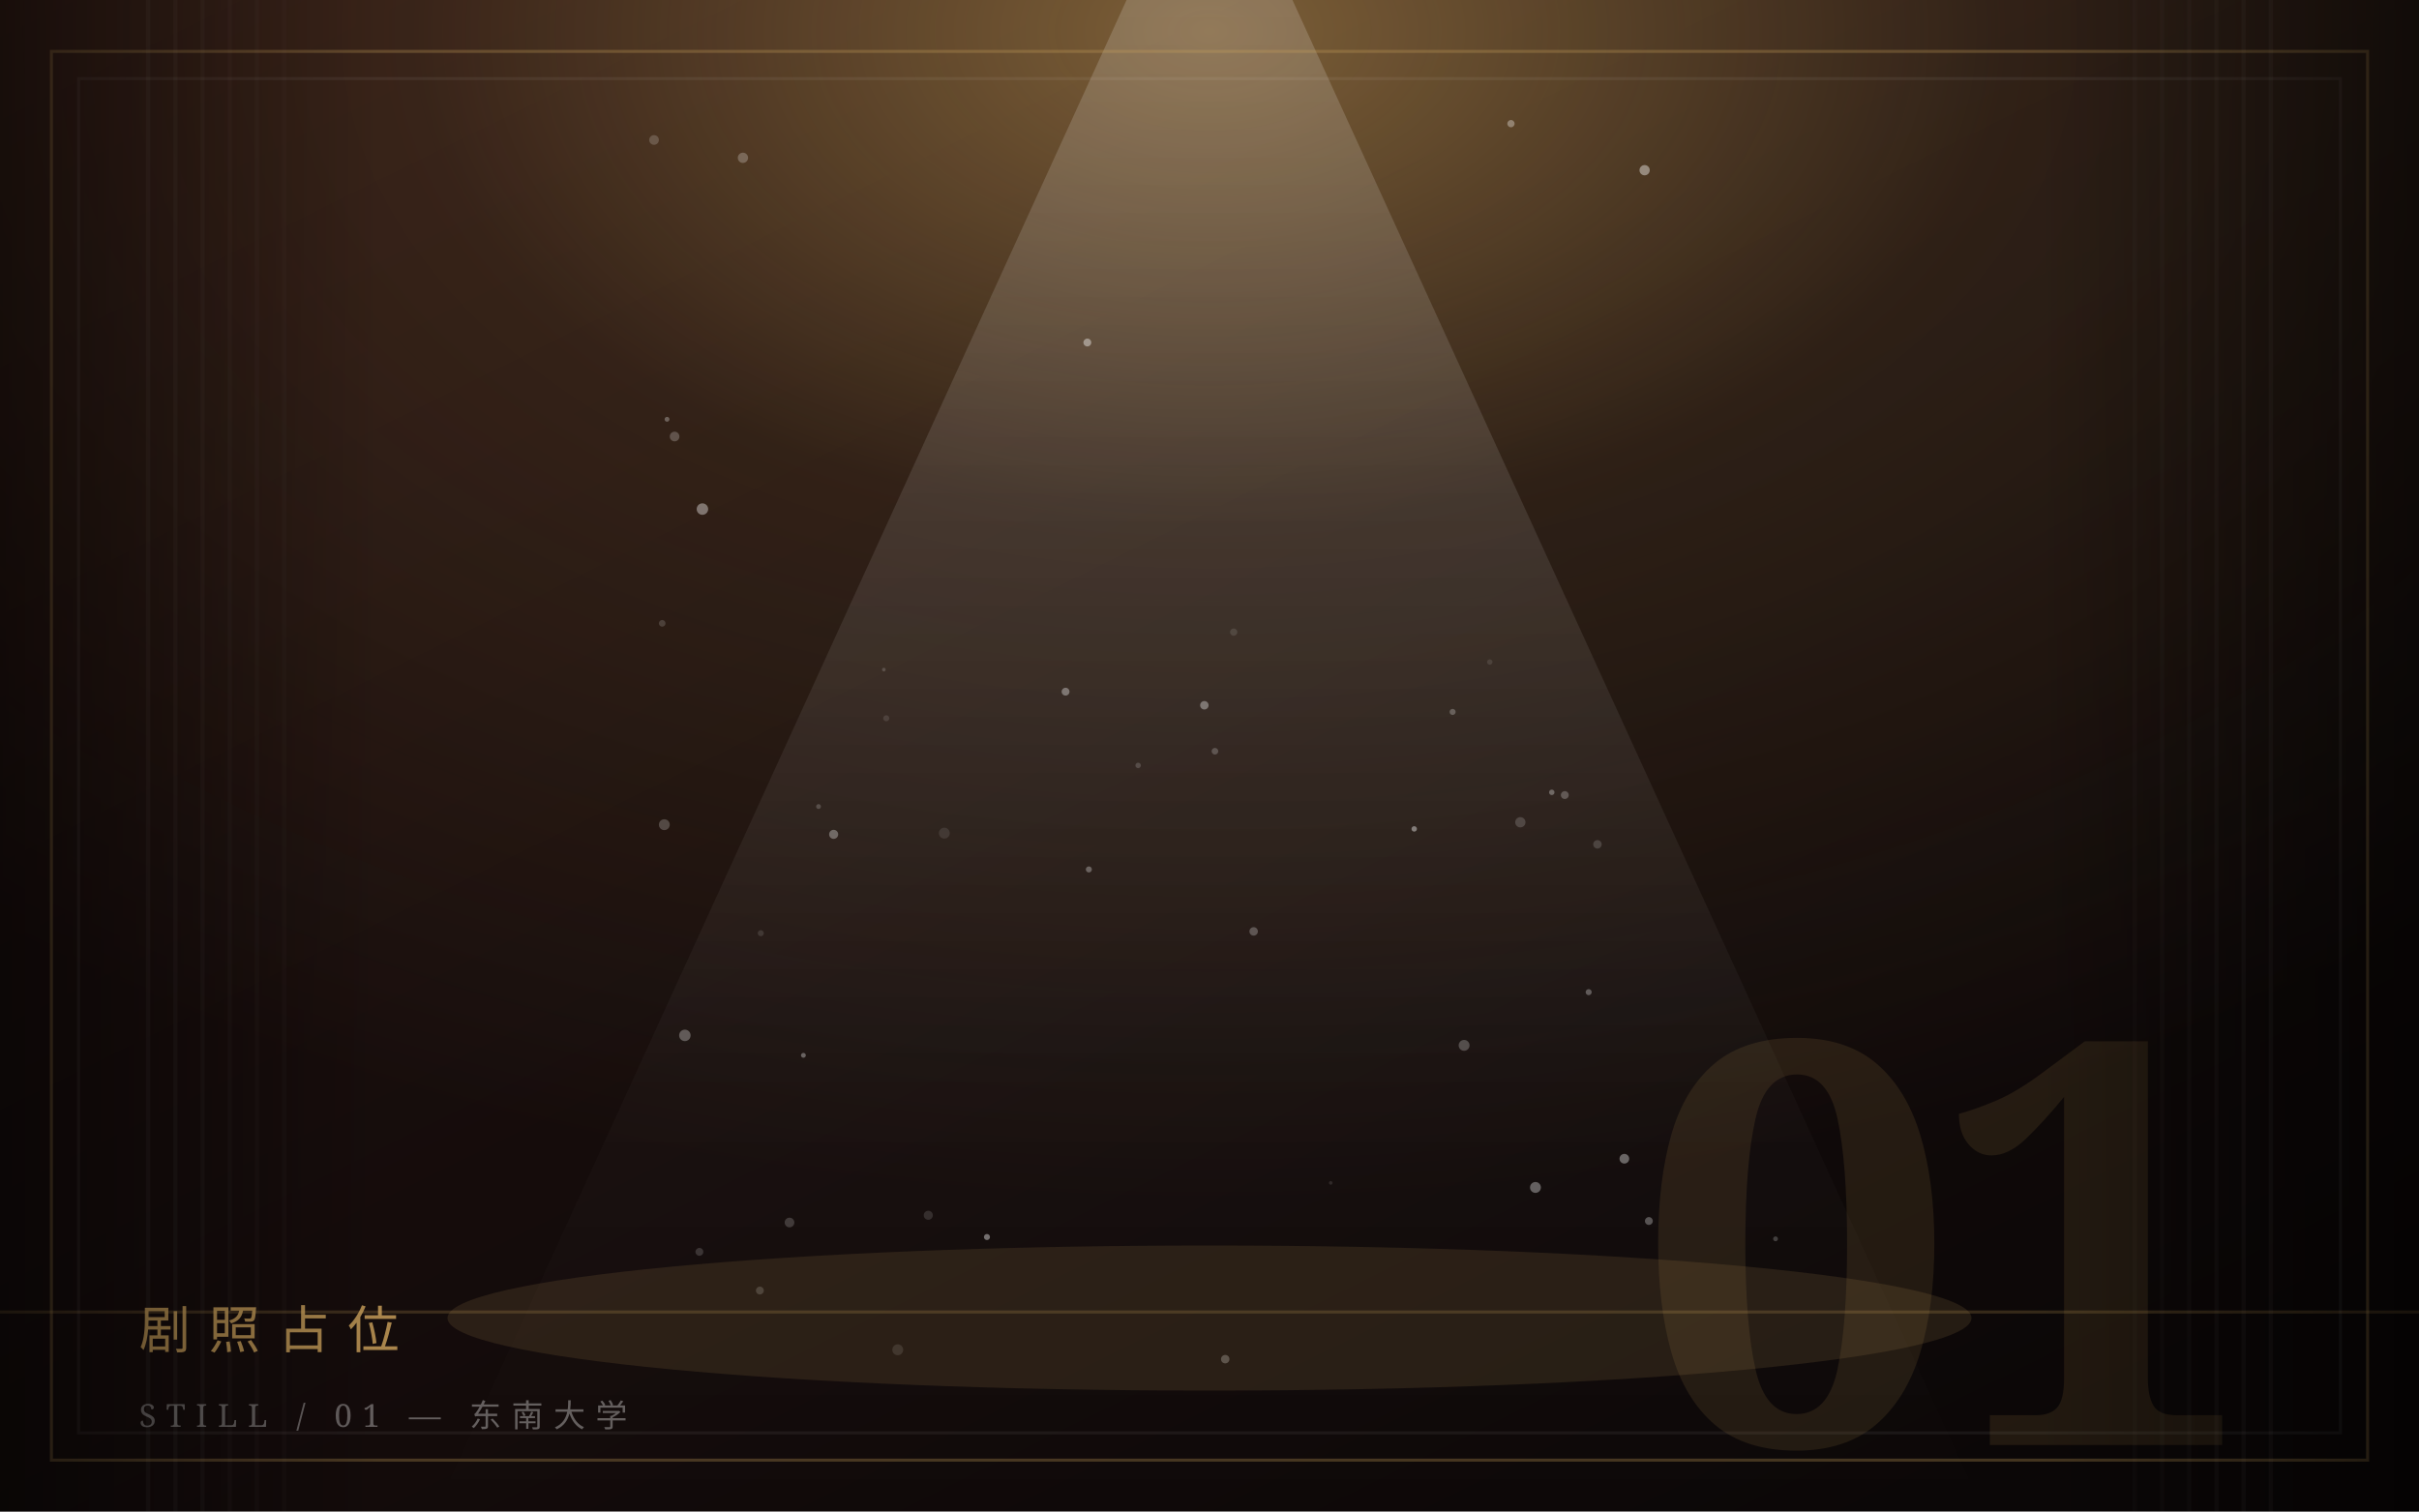
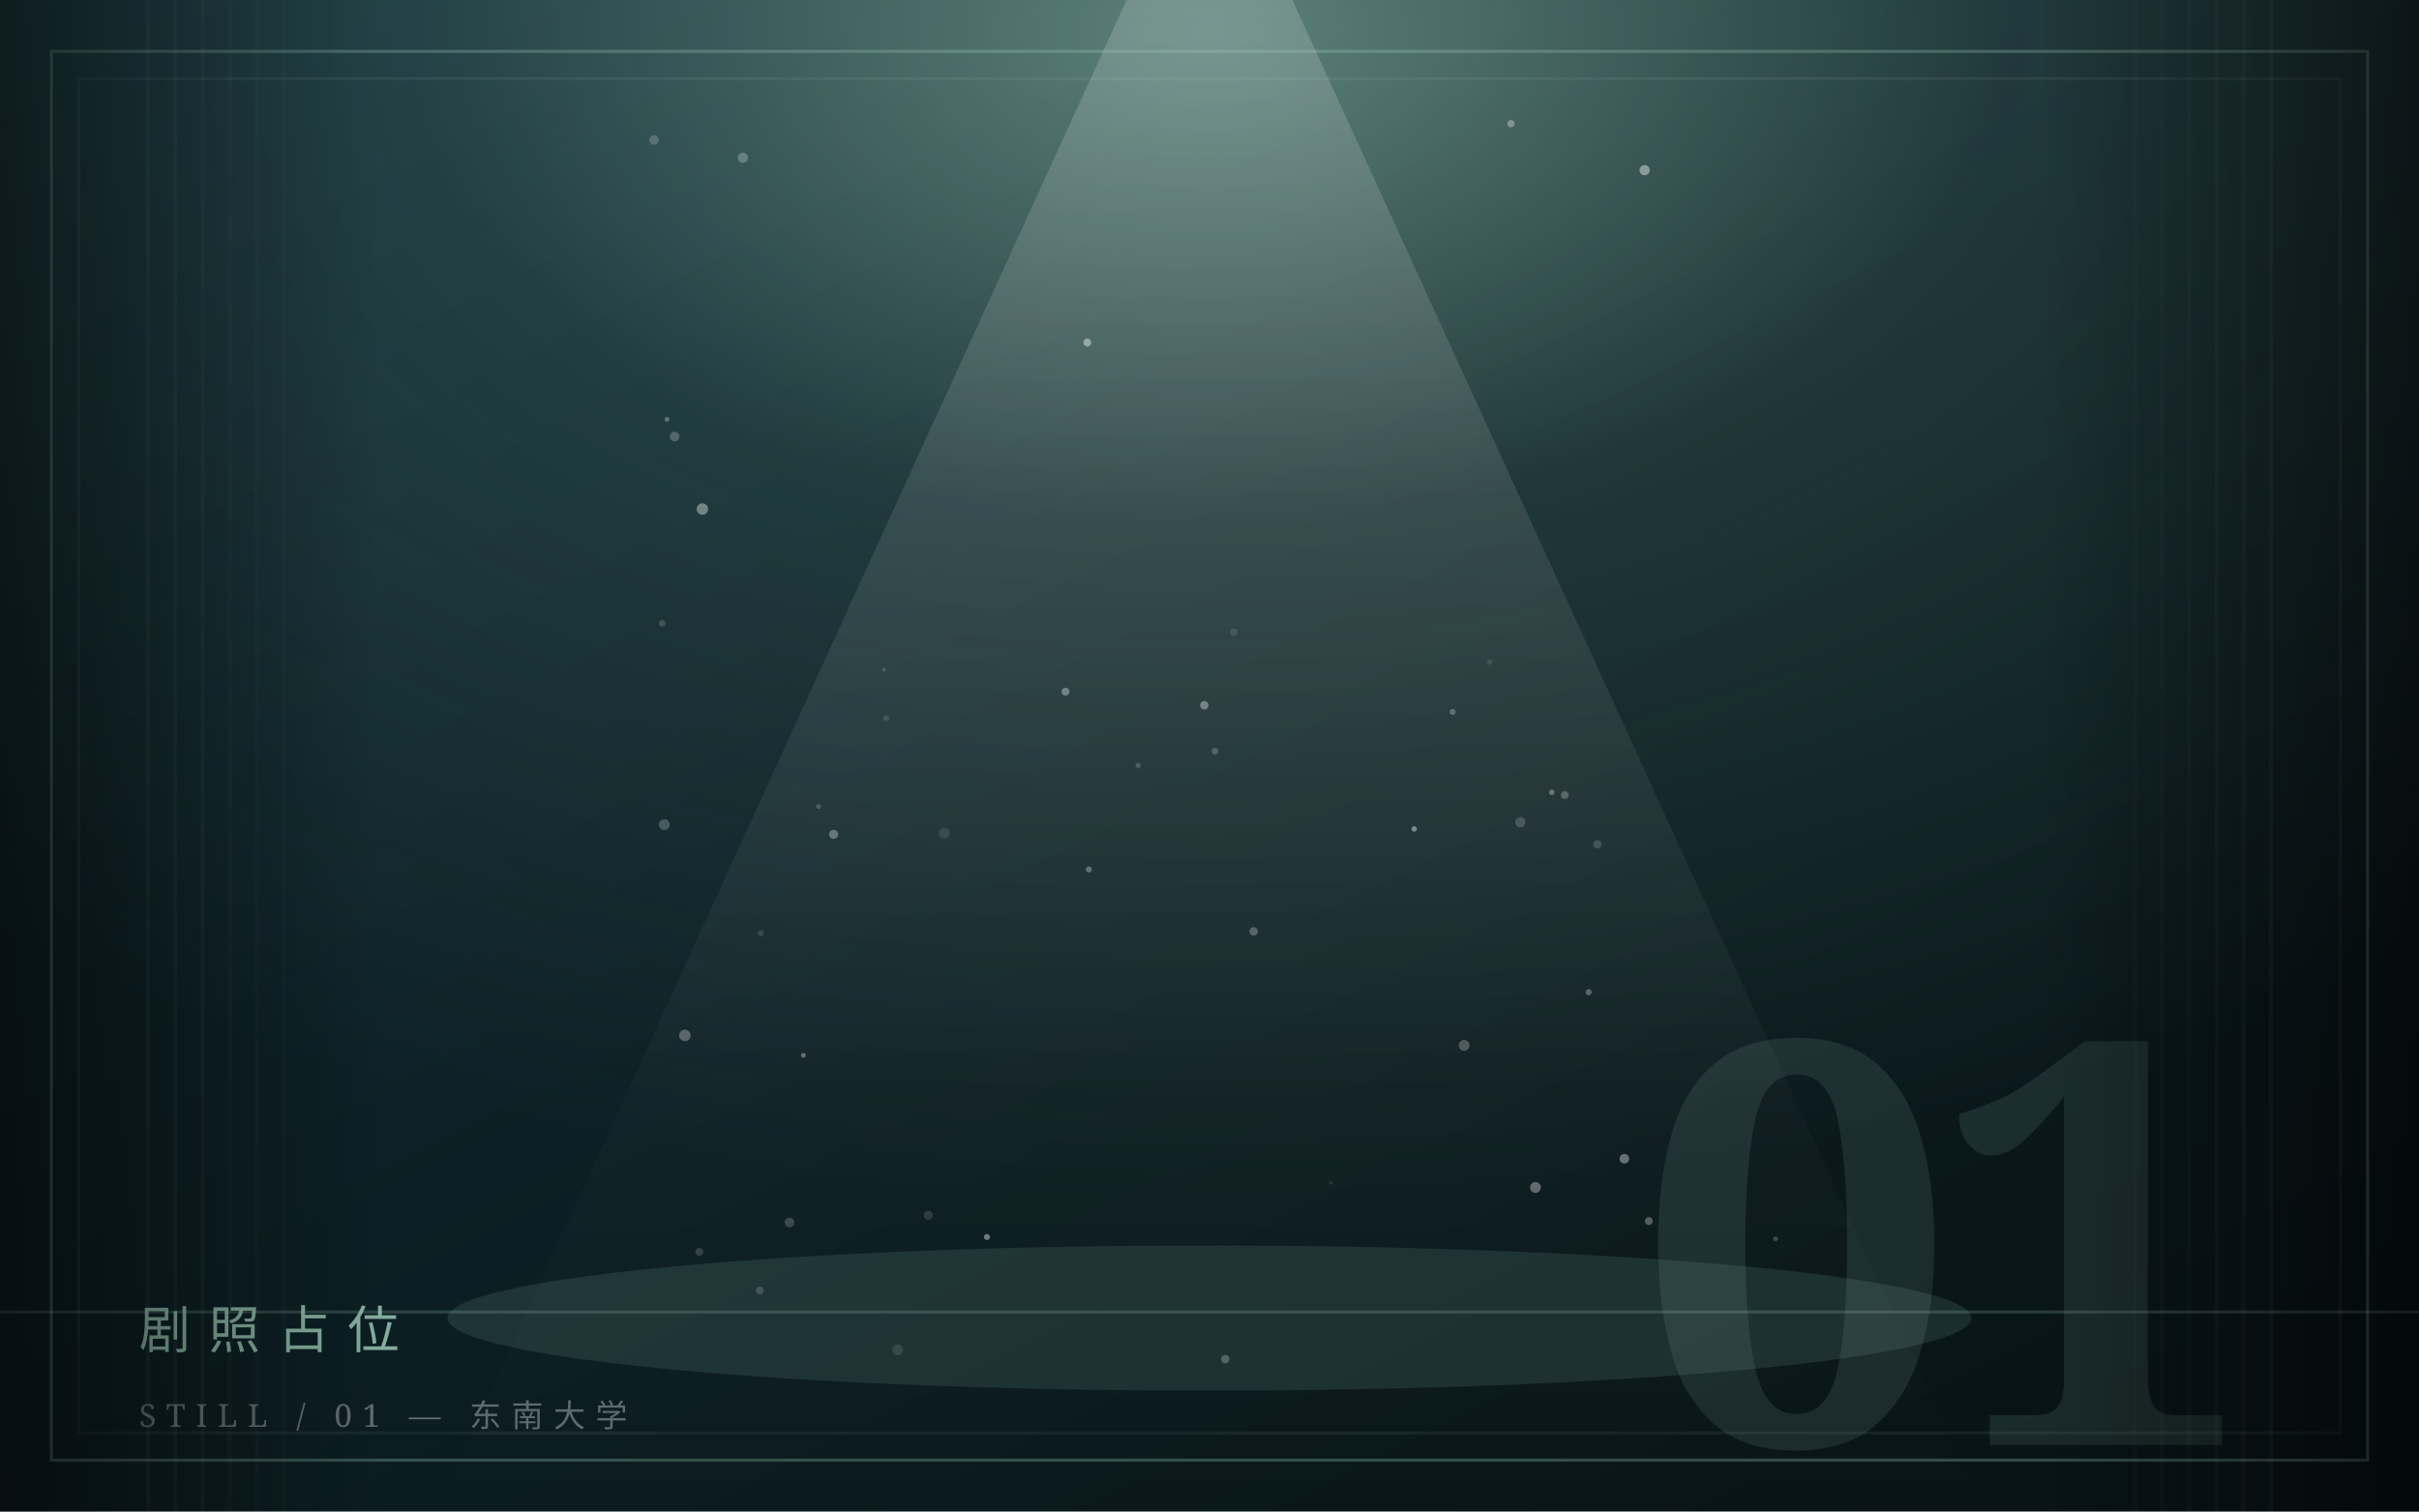
<svg xmlns="http://www.w3.org/2000/svg" viewBox="0 0 800 500" width="800" height="500" role="img" aria-label="东南大学剧照占位图">
  <defs>
    <linearGradient id="bg01" x1="0" y1="0" x2="0.8" y2="1">
-       <stop offset="0" stop-color="#261210" />
-       <stop offset="0.5" stop-color="#170d0c" />
-       <stop offset="1" stop-color="#0b0707" />
+       <stop offset="0" stop-color="#123039" />
+       <stop offset="0.5" stop-color="#0d2126" />
+       <stop offset="1" stop-color="#081417" />
    </linearGradient>
    <radialGradient id="spot01" cx="0.5" cy="0.02" r="0.78">
-       <stop offset="0" stop-color="#c9a05a" stop-opacity="0.55" />
-       <stop offset="0.42" stop-color="#c9a05a" stop-opacity="0.13" />
-       <stop offset="1" stop-color="#c9a05a" stop-opacity="0" />
+       <stop offset="0" stop-color="#9ecbb8" stop-opacity="0.55" />
+       <stop offset="0.42" stop-color="#9ecbb8" stop-opacity="0.13" />
+       <stop offset="1" stop-color="#9ecbb8" stop-opacity="0" />
    </radialGradient>
    <linearGradient id="cone01" x1="0" y1="0" x2="0" y2="1">
      <stop offset="0" stop-color="#ffffff" stop-opacity="0.20" />
      <stop offset="0.75" stop-color="#ffffff" stop-opacity="0.02" />
      <stop offset="1" stop-color="#ffffff" stop-opacity="0" />
    </linearGradient>
    <linearGradient id="veil01" x1="0" y1="0" x2="1" y2="0">
      <stop offset="0" stop-color="#000" stop-opacity="0.55" />
      <stop offset="0.16" stop-color="#000" stop-opacity="0" />
      <stop offset="0.84" stop-color="#000" stop-opacity="0" />
      <stop offset="1" stop-color="#000" stop-opacity="0.55" />
    </linearGradient>
  </defs>
  <rect width="800" height="500" fill="url(#bg01)" />
  <rect width="800" height="500" fill="url(#spot01)" />
  <polygon points="400,-60 656,500 144,500" fill="url(#cone01)" />
  <circle cx="261.1" cy="404.4" r="1.6" fill="#ffffff" opacity="0.18" />
  <circle cx="398.3" cy="233.3" r="1.4" fill="#ffffff" opacity="0.35" />
  <circle cx="245.7" cy="52.2" r="1.7" fill="#ffffff" opacity="0.24" />
  <circle cx="499.7" cy="40.9" r="1.2" fill="#ffffff" opacity="0.33" />
  <circle cx="296.9" cy="446.5" r="1.8" fill="#ffffff" opacity="0.11" />
  <circle cx="219.7" cy="272.8" r="1.8" fill="#ffffff" opacity="0.22" />
  <circle cx="292.3" cy="221.5" r="0.6" fill="#ffffff" opacity="0.17" />
  <circle cx="376.4" cy="253.2" r="0.9" fill="#ffffff" opacity="0.17" />
  <circle cx="293.1" cy="237.6" r="1.0" fill="#ffffff" opacity="0.11" />
  <circle cx="528.3" cy="279.3" r="1.4" fill="#ffffff" opacity="0.16" />
  <circle cx="587.2" cy="409.8" r="0.8" fill="#ffffff" opacity="0.21" />
  <circle cx="484.2" cy="345.8" r="1.8" fill="#ffffff" opacity="0.24" />
  <circle cx="525.4" cy="328.2" r="1.0" fill="#ffffff" opacity="0.29" />
  <circle cx="545.3" cy="403.9" r="1.3" fill="#ffffff" opacity="0.29" />
  <circle cx="223.1" cy="144.4" r="1.6" fill="#ffffff" opacity="0.23" />
  <circle cx="275.7" cy="276.0" r="1.5" fill="#ffffff" opacity="0.32" />
  <circle cx="352.4" cy="228.8" r="1.3" fill="#ffffff" opacity="0.35" />
  <circle cx="408.0" cy="209.1" r="1.2" fill="#ffffff" opacity="0.11" />
  <circle cx="226.5" cy="342.5" r="1.9" fill="#ffffff" opacity="0.29" />
  <circle cx="359.6" cy="113.3" r="1.3" fill="#ffffff" opacity="0.41" />
  <circle cx="502.8" cy="272.0" r="1.7" fill="#ffffff" opacity="0.17" />
  <circle cx="405.2" cy="449.6" r="1.4" fill="#ffffff" opacity="0.25" />
  <circle cx="312.3" cy="275.6" r="1.8" fill="#ffffff" opacity="0.10" />
  <circle cx="507.8" cy="392.8" r="1.8" fill="#ffffff" opacity="0.34" />
  <circle cx="517.5" cy="263.0" r="1.3" fill="#ffffff" opacity="0.24" />
  <circle cx="231.3" cy="414.1" r="1.3" fill="#ffffff" opacity="0.16" />
  <circle cx="401.8" cy="248.5" r="1.1" fill="#ffffff" opacity="0.21" />
  <circle cx="414.6" cy="308.1" r="1.4" fill="#ffffff" opacity="0.25" />
  <circle cx="220.6" cy="138.7" r="0.8" fill="#ffffff" opacity="0.29" />
  <circle cx="537.2" cy="383.3" r="1.6" fill="#ffffff" opacity="0.36" />
  <circle cx="307.0" cy="402.0" r="1.5" fill="#ffffff" opacity="0.13" />
  <circle cx="216.3" cy="46.3" r="1.6" fill="#ffffff" opacity="0.18" />
  <circle cx="251.6" cy="308.7" r="1.0" fill="#ffffff" opacity="0.12" />
  <circle cx="270.7" cy="266.8" r="0.8" fill="#ffffff" opacity="0.19" />
  <circle cx="480.4" cy="235.5" r="1.0" fill="#ffffff" opacity="0.25" />
  <circle cx="219.0" cy="206.2" r="1.1" fill="#ffffff" opacity="0.16" />
  <circle cx="251.3" cy="426.9" r="1.3" fill="#ffffff" opacity="0.17" />
  <circle cx="440.1" cy="391.3" r="0.6" fill="#ffffff" opacity="0.11" />
  <circle cx="265.7" cy="349.1" r="0.8" fill="#ffffff" opacity="0.33" />
  <circle cx="467.7" cy="274.2" r="0.9" fill="#ffffff" opacity="0.41" />
  <circle cx="513.2" cy="262.1" r="0.9" fill="#ffffff" opacity="0.31" />
  <circle cx="360.1" cy="287.6" r="1.0" fill="#ffffff" opacity="0.30" />
  <circle cx="232.3" cy="168.4" r="1.9" fill="#ffffff" opacity="0.38" />
  <circle cx="326.4" cy="409.2" r="1.0" fill="#ffffff" opacity="0.40" />
  <circle cx="492.7" cy="219.0" r="0.9" fill="#ffffff" opacity="0.10" />
  <circle cx="543.9" cy="56.3" r="1.7" fill="#ffffff" opacity="0.41" />
  <g opacity="0.5">
    <path d="M49 0 V500" stroke="#ffffff" stroke-opacity="0.08" stroke-width="1.4" />
    <path d="M58 0 V500" stroke="#ffffff" stroke-opacity="0.07" stroke-width="1.4" />
    <path d="M67 0 V500" stroke="#ffffff" stroke-opacity="0.06" stroke-width="1.4" />
    <path d="M76 0 V500" stroke="#ffffff" stroke-opacity="0.05" stroke-width="1.4" />
    <path d="M85 0 V500" stroke="#ffffff" stroke-opacity="0.04" stroke-width="1.4" />
    <path d="M94 0 V500" stroke="#ffffff" stroke-opacity="0.03" stroke-width="1.4" />
    <path d="M751 0 V500" stroke="#ffffff" stroke-opacity="0.08" stroke-width="1.4" />
    <path d="M742 0 V500" stroke="#ffffff" stroke-opacity="0.07" stroke-width="1.4" />
    <path d="M733 0 V500" stroke="#ffffff" stroke-opacity="0.06" stroke-width="1.4" />
    <path d="M724 0 V500" stroke="#ffffff" stroke-opacity="0.05" stroke-width="1.4" />
    <path d="M715 0 V500" stroke="#ffffff" stroke-opacity="0.04" stroke-width="1.4" />
    <path d="M706 0 V500" stroke="#ffffff" stroke-opacity="0.03" stroke-width="1.4" />
  </g>
-   <path d="M0 434 H800" stroke="#c9a05a" stroke-opacity="0.22" />
-   <ellipse cx="400" cy="436" rx="252" ry="24" fill="#c9a05a" opacity="0.13" />
-   <rect x="17" y="17" width="766" height="466" fill="none" stroke="#c9a05a" stroke-opacity="0.30" />
+   <path d="M0 434 H800" stroke="#9ecbb8" stroke-opacity="0.22" />
+   <ellipse cx="400" cy="436" rx="252" ry="24" fill="#9ecbb8" opacity="0.13" />
+   <rect x="17" y="17" width="766" height="466" fill="none" stroke="#9ecbb8" stroke-opacity="0.30" />
  <rect x="26" y="26" width="748" height="448" fill="none" stroke="#ffffff" stroke-opacity="0.06" />
-   <text x="744" y="478" text-anchor="end" font-family="Georgia, 'Songti SC', serif" font-size="186" font-weight="700" fill="#c9a05a" fill-opacity="0.12" letter-spacing="-6">01</text>
-   <text x="46" y="446" font-family="'Songti SC', 'SimSun', serif" font-size="17" letter-spacing="6" fill="#c9a05a" fill-opacity="0.82">剧照占位</text>
+   <text x="744" y="478" text-anchor="end" font-family="Georgia, 'Songti SC', serif" font-size="186" font-weight="700" fill="#9ecbb8" fill-opacity="0.12" letter-spacing="-6">01</text>
+   <text x="46" y="446" font-family="'Songti SC', 'SimSun', serif" font-size="17" letter-spacing="6" fill="#9ecbb8" fill-opacity="0.82">剧照占位</text>
  <text x="46" y="472" font-family="Georgia, 'Songti SC', serif" font-size="10.5" letter-spacing="3.4" fill="#ffffff" fill-opacity="0.34">STILL / 01 — 东南大学</text>
  <rect width="800" height="500" fill="url(#veil01)" />
</svg>
